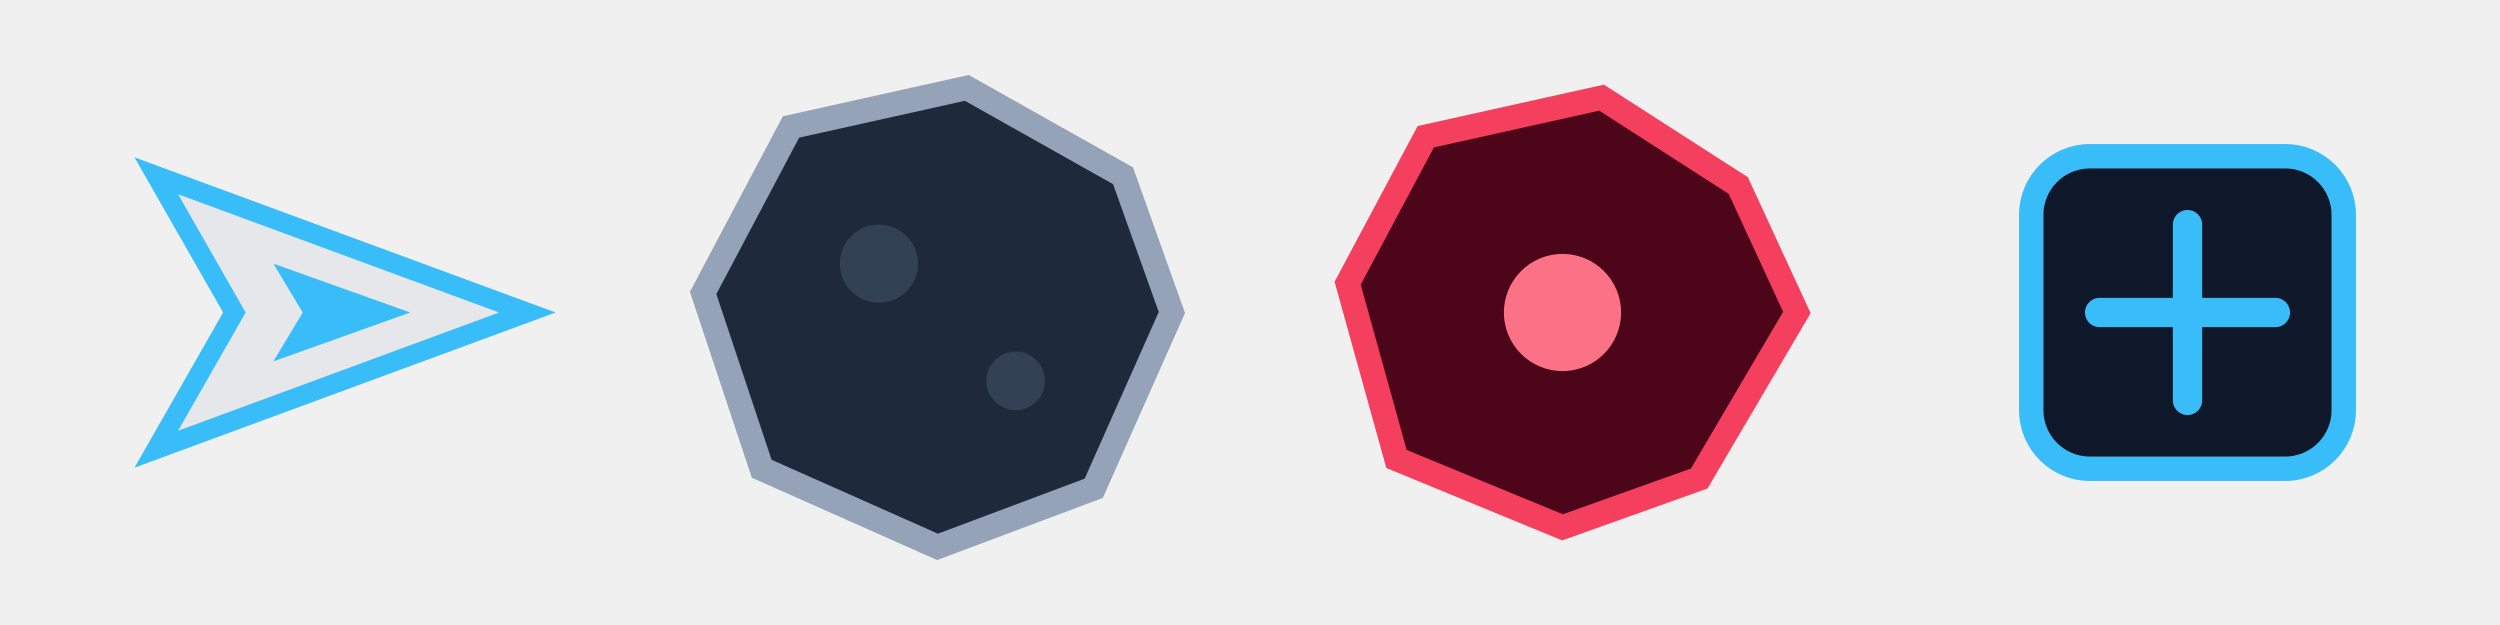
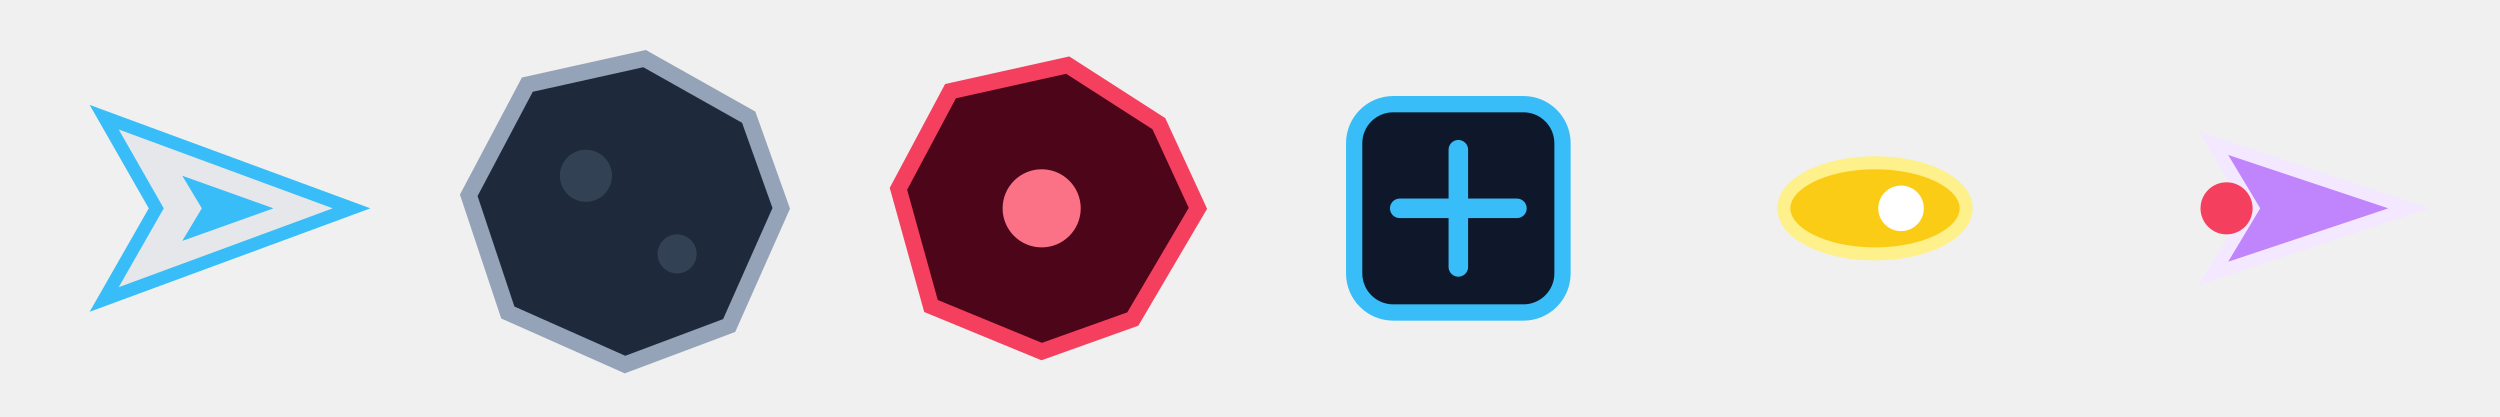
- <svg xmlns="http://www.w3.org/2000/svg" width="256" height="64" viewBox="0 0 256 64">
+ <svg xmlns="http://www.w3.org/2000/svg" width="384" height="64" viewBox="0 0 384 64">
  <g transform="translate(32,32)">
    <polygon points="22,0 -16,-14 -8,0 -16,14" fill="#e5e7eb" stroke="#38bdf8" stroke-width="2" />
    <polygon points="10,0 -4,-5 -1,0 -4,5" fill="#38bdf8" />
  </g>
  <g transform="translate(96,32)">
    <polygon points="24,0 16,18 0,24 -18,16 -24,-2 -15,-19 3,-23 19,-14" fill="#1e293b" stroke="#94a3b8" stroke-width="2.5" />
    <circle cx="-6" cy="-5" r="4" fill="#334155" />
    <circle cx="8" cy="7" r="3" fill="#334155" />
  </g>
  <g transform="translate(160,32)">
    <polygon points="24,0 14,17 0,22 -17,15 -22,-3 -14,-18 4,-22 18,-13" fill="#4c0519" stroke="#f43f5e" stroke-width="2.5" />
    <circle cx="0" cy="0" r="6" fill="#fb7185" />
  </g>
  <g transform="translate(224,32)">
    <rect x="-16" y="-16" width="32" height="32" rx="6" fill="#0f172a" stroke="#38bdf8" stroke-width="2.5" />
    <path d="M0,-9 L0,9 M-9,0 L9,0" stroke="#38bdf8" stroke-width="3" stroke-linecap="round" />
  </g>
+   <g transform="translate(288,32)">
+     <ellipse cx="0" cy="0" rx="14" ry="7" fill="#facc15" stroke="#fef08a" stroke-width="2" />
+     <circle cx="4" cy="0" r="3.5" fill="#ffffff" />
+   </g>
+   <g transform="translate(352,32)">
+     <polygon points="18,0 -12,-10 -6,0 -12,10" fill="#c084fc" stroke="#f3e8ff" stroke-width="2" />
+     <circle cx="-10" cy="0" r="4" fill="#f43f5e" />
+   </g>
</svg>
